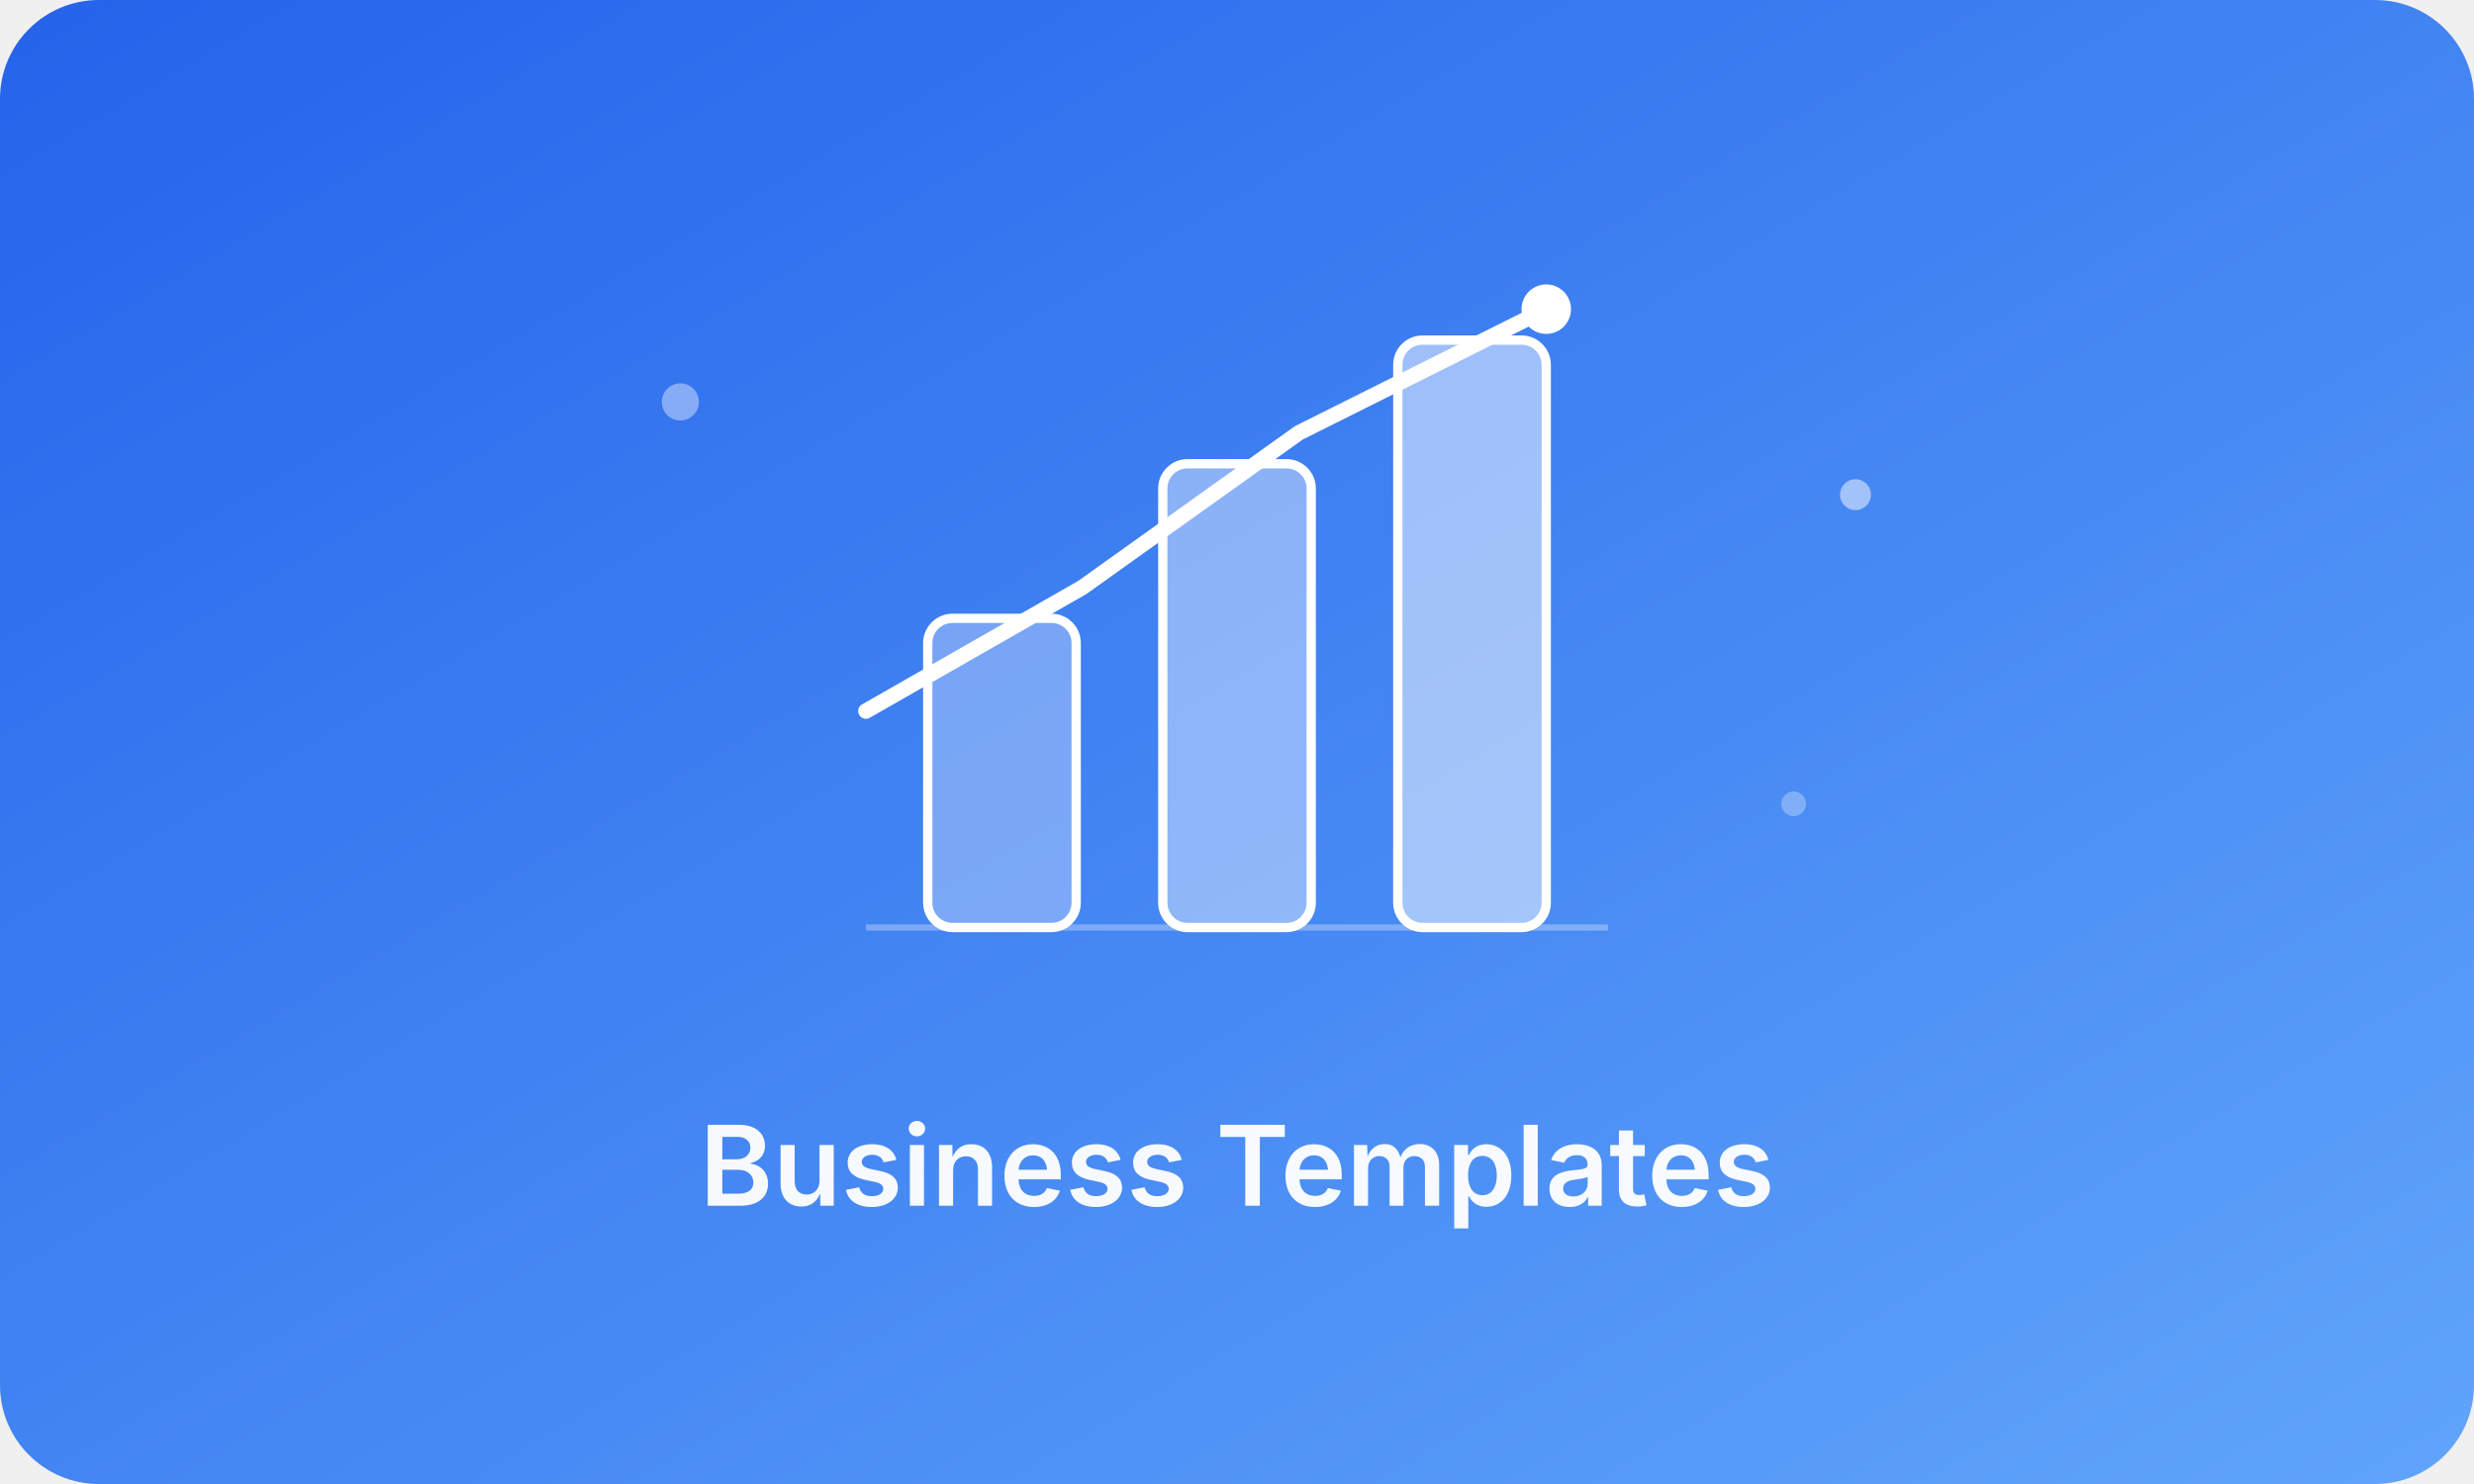
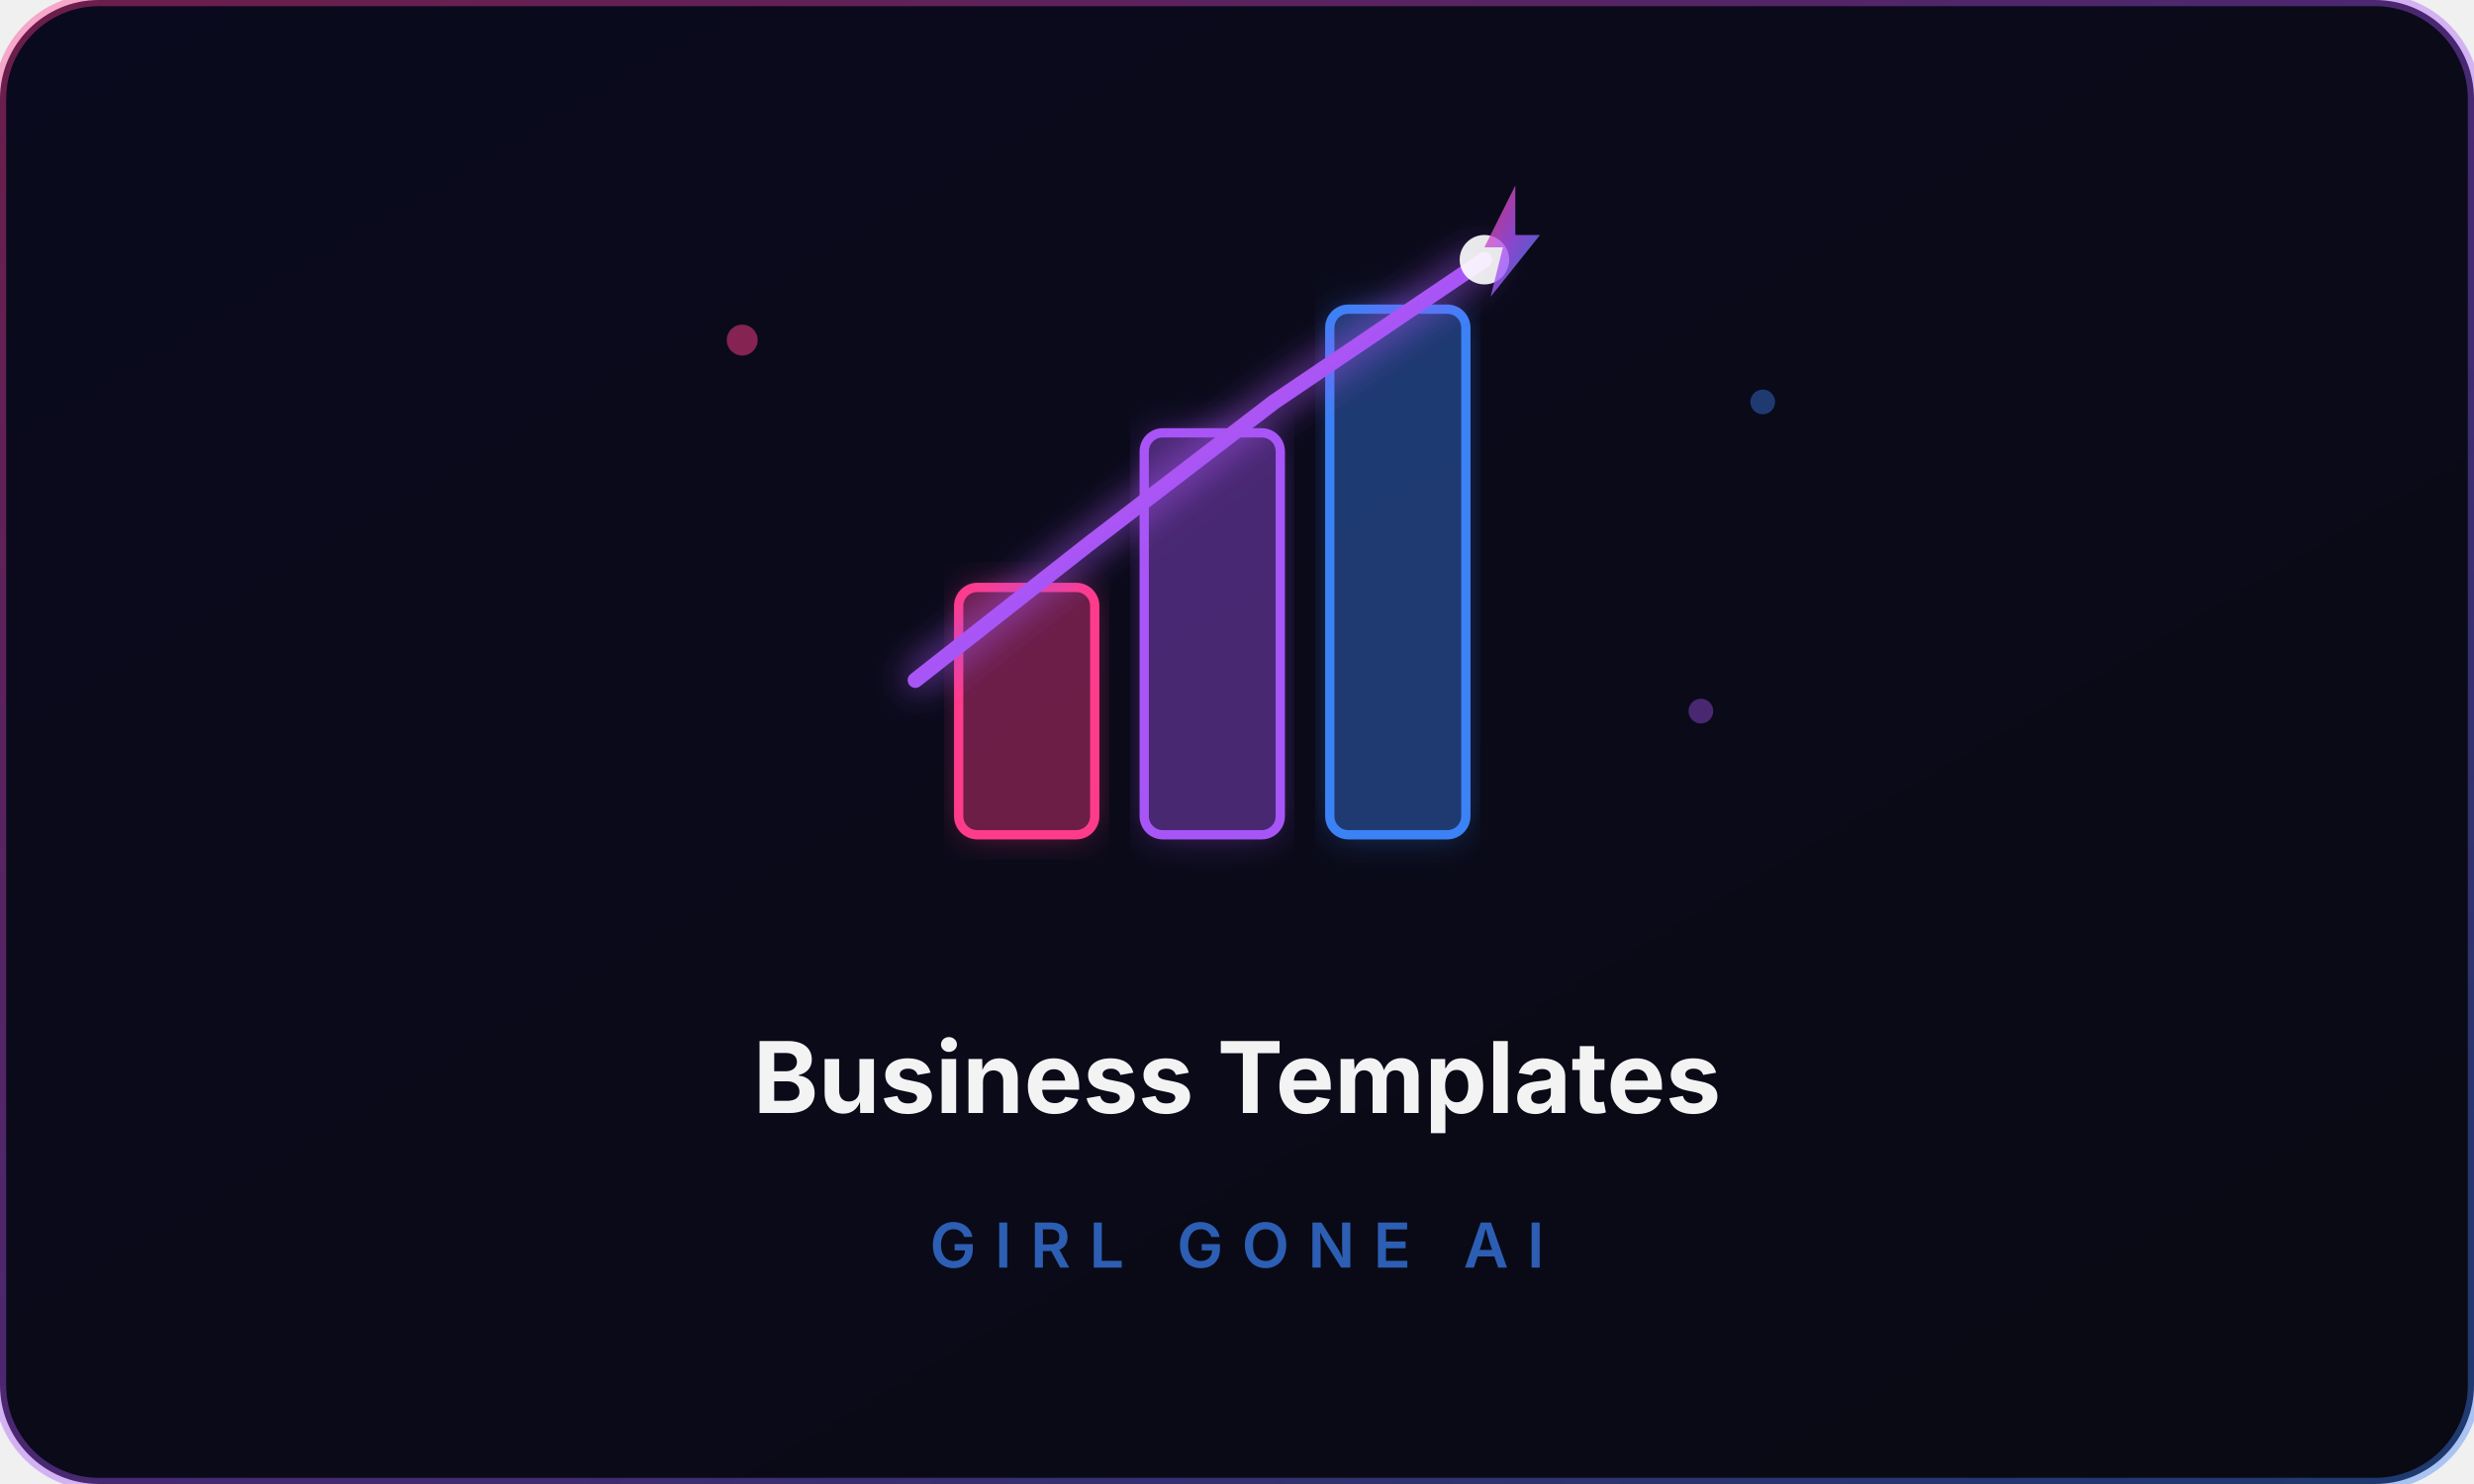
<svg xmlns="http://www.w3.org/2000/svg" viewBox="0 0 400 240">
  <defs>
    <linearGradient id="bg" x1="0%" y1="0%" x2="100%" y2="100%">
-       <stop offset="0%" style="stop-color:#2563eb;stop-opacity:1" />
-       <stop offset="100%" style="stop-color:#60a5fa;stop-opacity:1" />
+       <stop offset="0%" stop-color="#0a0a1e" />
+       <stop offset="100%" stop-color="#0a0a14" />
    </linearGradient>
+     <linearGradient id="accent" x1="0%" y1="0%" x2="100%" y2="100%">
+       <stop offset="0%" stop-color="#FF3B8B" />
+       <stop offset="50%" stop-color="#A855F7" />
+       <stop offset="100%" stop-color="#3B82F6" />
+     </linearGradient>
+     <filter id="glow">
+       <feGaussianBlur stdDeviation="3" result="blur" />
+       <feComposite in="SourceGraphic" in2="blur" operator="over" />
+     </filter>
  </defs>
  <rect width="400" height="240" rx="16" fill="url(#bg)" />
-   <rect x="150" y="100" width="24" height="50" rx="4" fill="rgba(255,255,255,0.3)" stroke="white" stroke-width="1.5" />
-   <rect x="188" y="75" width="24" height="75" rx="4" fill="rgba(255,255,255,0.4)" stroke="white" stroke-width="1.5" />
-   <rect x="226" y="55" width="24" height="95" rx="4" fill="rgba(255,255,255,0.5)" stroke="white" stroke-width="1.5" />
-   <polyline points="140,115 175,95 210,70 250,50" fill="none" stroke="white" stroke-width="2.5" stroke-linecap="round" stroke-linejoin="round" />
-   <circle cx="250" cy="50" r="4" fill="white" />
-   <line x1="140" y1="150" x2="260" y2="150" stroke="rgba(255,255,255,0.3)" stroke-width="1" />
-   <circle cx="110" cy="65" r="3" fill="rgba(255,255,255,0.4)" />
-   <circle cx="300" cy="80" r="2.5" fill="rgba(255,255,255,0.5)" />
-   <circle cx="290" cy="130" r="2" fill="rgba(255,255,255,0.3)" />
-   <text x="200" y="195" text-anchor="middle" fill="white" font-family="-apple-system,BlinkMacSystemFont,sans-serif" font-size="18" font-weight="600" opacity="0.95">Business Templates</text>
+   <rect width="400" height="240" rx="16" fill="none" stroke="url(#accent)" stroke-width="2" opacity="0.4" />
+   <rect x="155" y="95" width="22" height="40" rx="3" fill="#FF3B8B" opacity="0.4" filter="url(#glow)" />
+   <rect x="155" y="95" width="22" height="40" rx="3" fill="none" stroke="#FF3B8B" stroke-width="1.5" />
+   <rect x="185" y="70" width="22" height="65" rx="3" fill="#A855F7" opacity="0.4" filter="url(#glow)" />
+   <rect x="185" y="70" width="22" height="65" rx="3" fill="none" stroke="#A855F7" stroke-width="1.5" />
+   <rect x="215" y="50" width="22" height="85" rx="3" fill="#3B82F6" opacity="0.4" filter="url(#glow)" />
+   <rect x="215" y="50" width="22" height="85" rx="3" fill="none" stroke="#3B82F6" stroke-width="1.5" />
+   <polyline points="148,110 176,88 206,65 240,42" fill="none" stroke="url(#accent)" stroke-width="2.5" stroke-linecap="round" stroke-linejoin="round" filter="url(#glow)" />
+   <circle cx="240" cy="42" r="4" fill="white" opacity="0.9" />
+   <path d="M245 30 L240 40 L243 40 L241 48 L249 38 L245 38 Z" fill="url(#accent)" opacity="0.8" />
+   <line x1="145" y1="135" x2="250" y2="135" stroke="url(#accent)" stroke-width="1" opacity="0.4" />
+   <circle cx="120" cy="55" r="2.5" fill="#FF3B8B" opacity="0.5" />
+   <circle cx="285" cy="65" r="2" fill="#3B82F6" opacity="0.4" />
+   <circle cx="275" cy="115" r="2" fill="#A855F7" opacity="0.4" />
+   <line x1="80" y1="155" x2="320" y2="155" stroke="url(#accent)" stroke-width="1" opacity="0.3" />
+   <text x="200" y="180" text-anchor="middle" fill="white" font-family="'Poppins',-apple-system,sans-serif" font-size="16" font-weight="700" opacity="0.95">Business Templates</text>
+   <text x="200" y="205" text-anchor="middle" fill="#3B82F6" font-family="'Poppins',-apple-system,sans-serif" font-size="10" font-weight="600" letter-spacing="3" opacity="0.7">GIRL GONE AI</text>
</svg>
